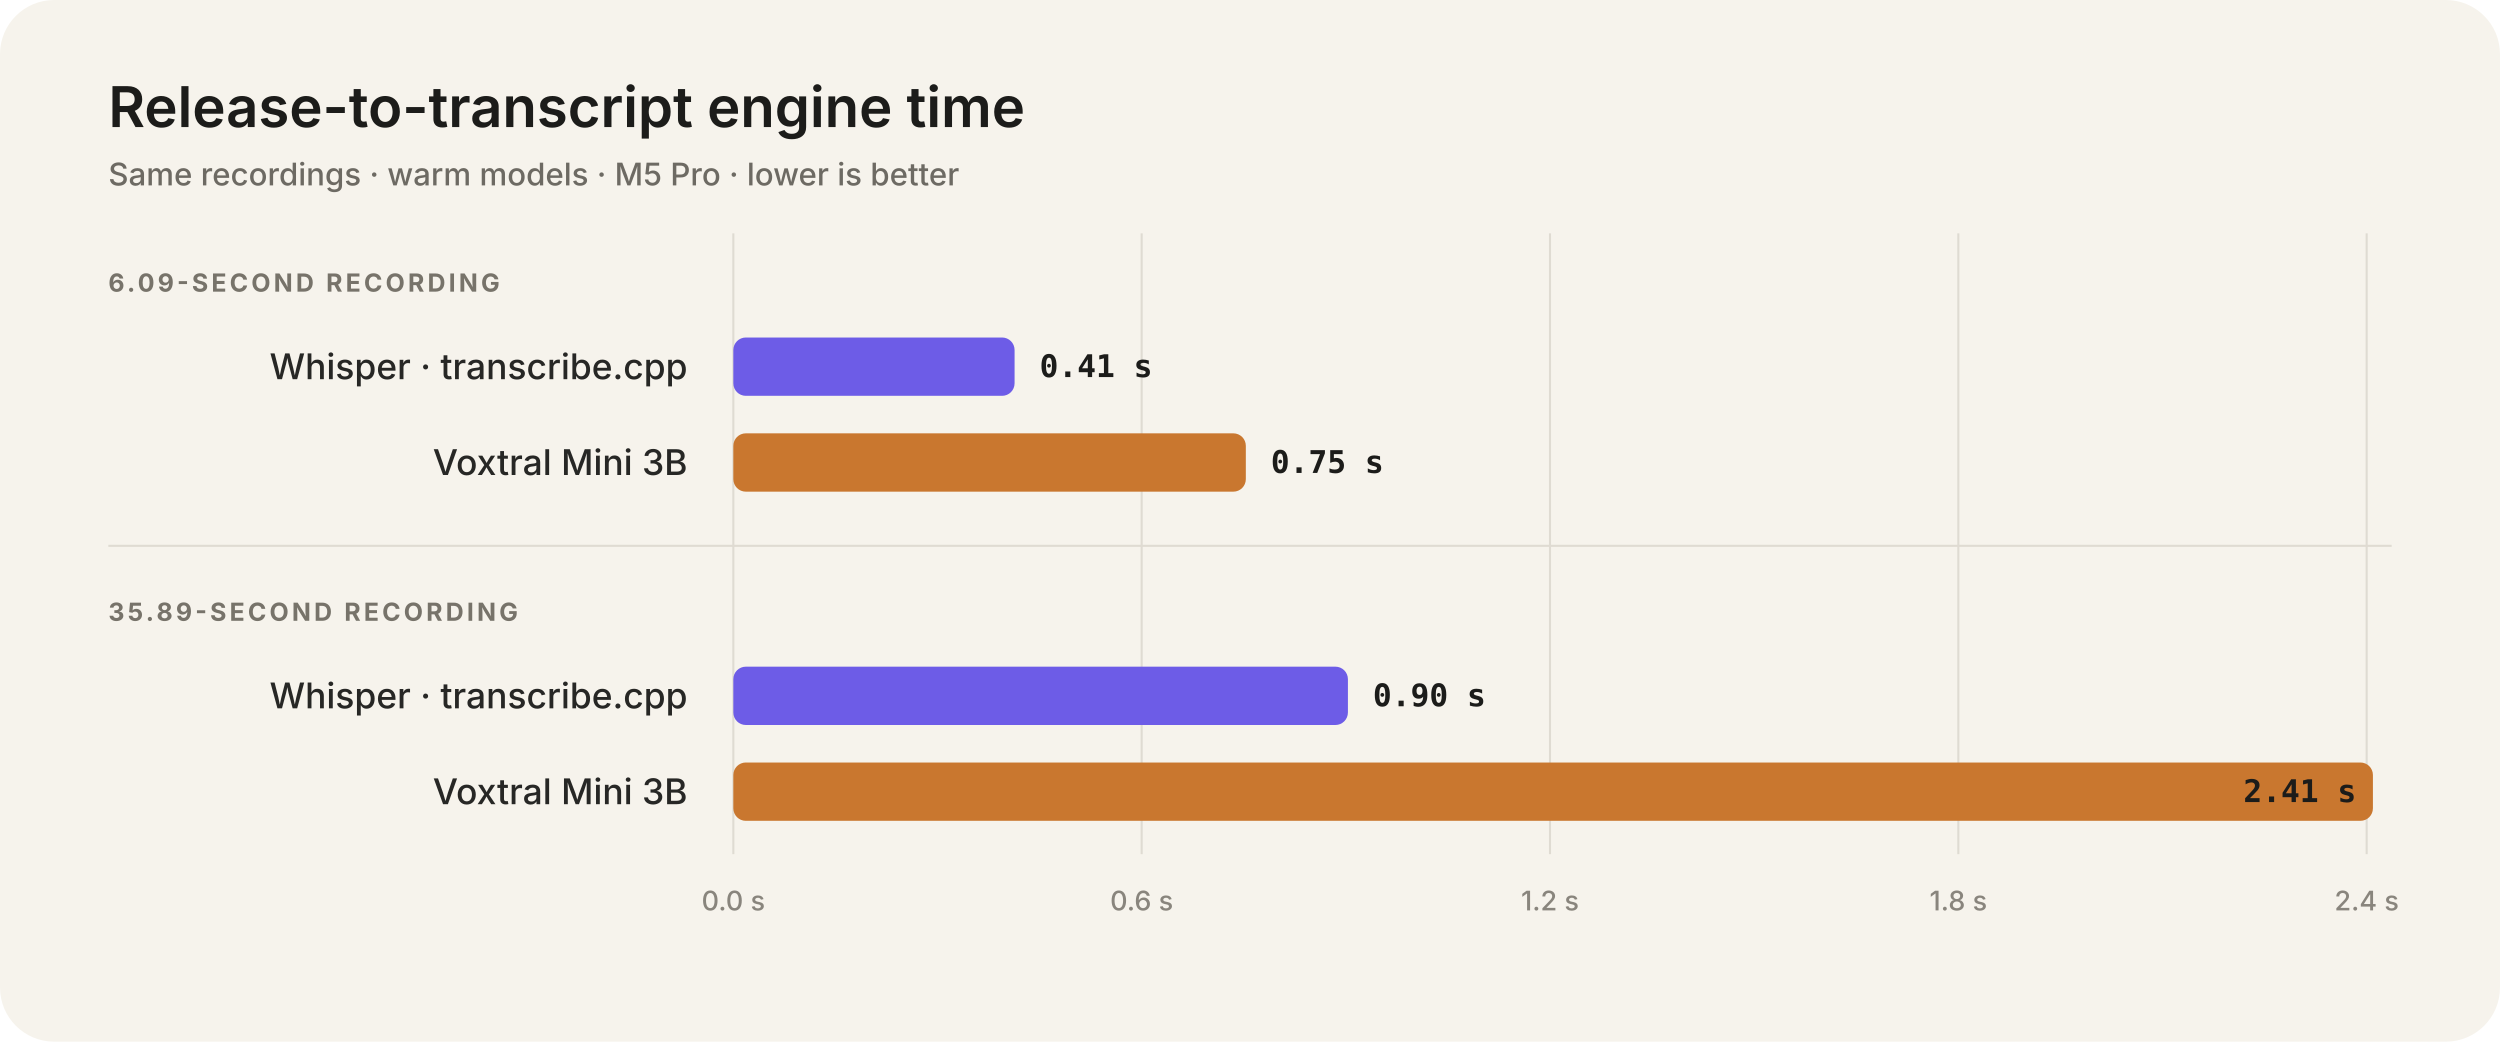
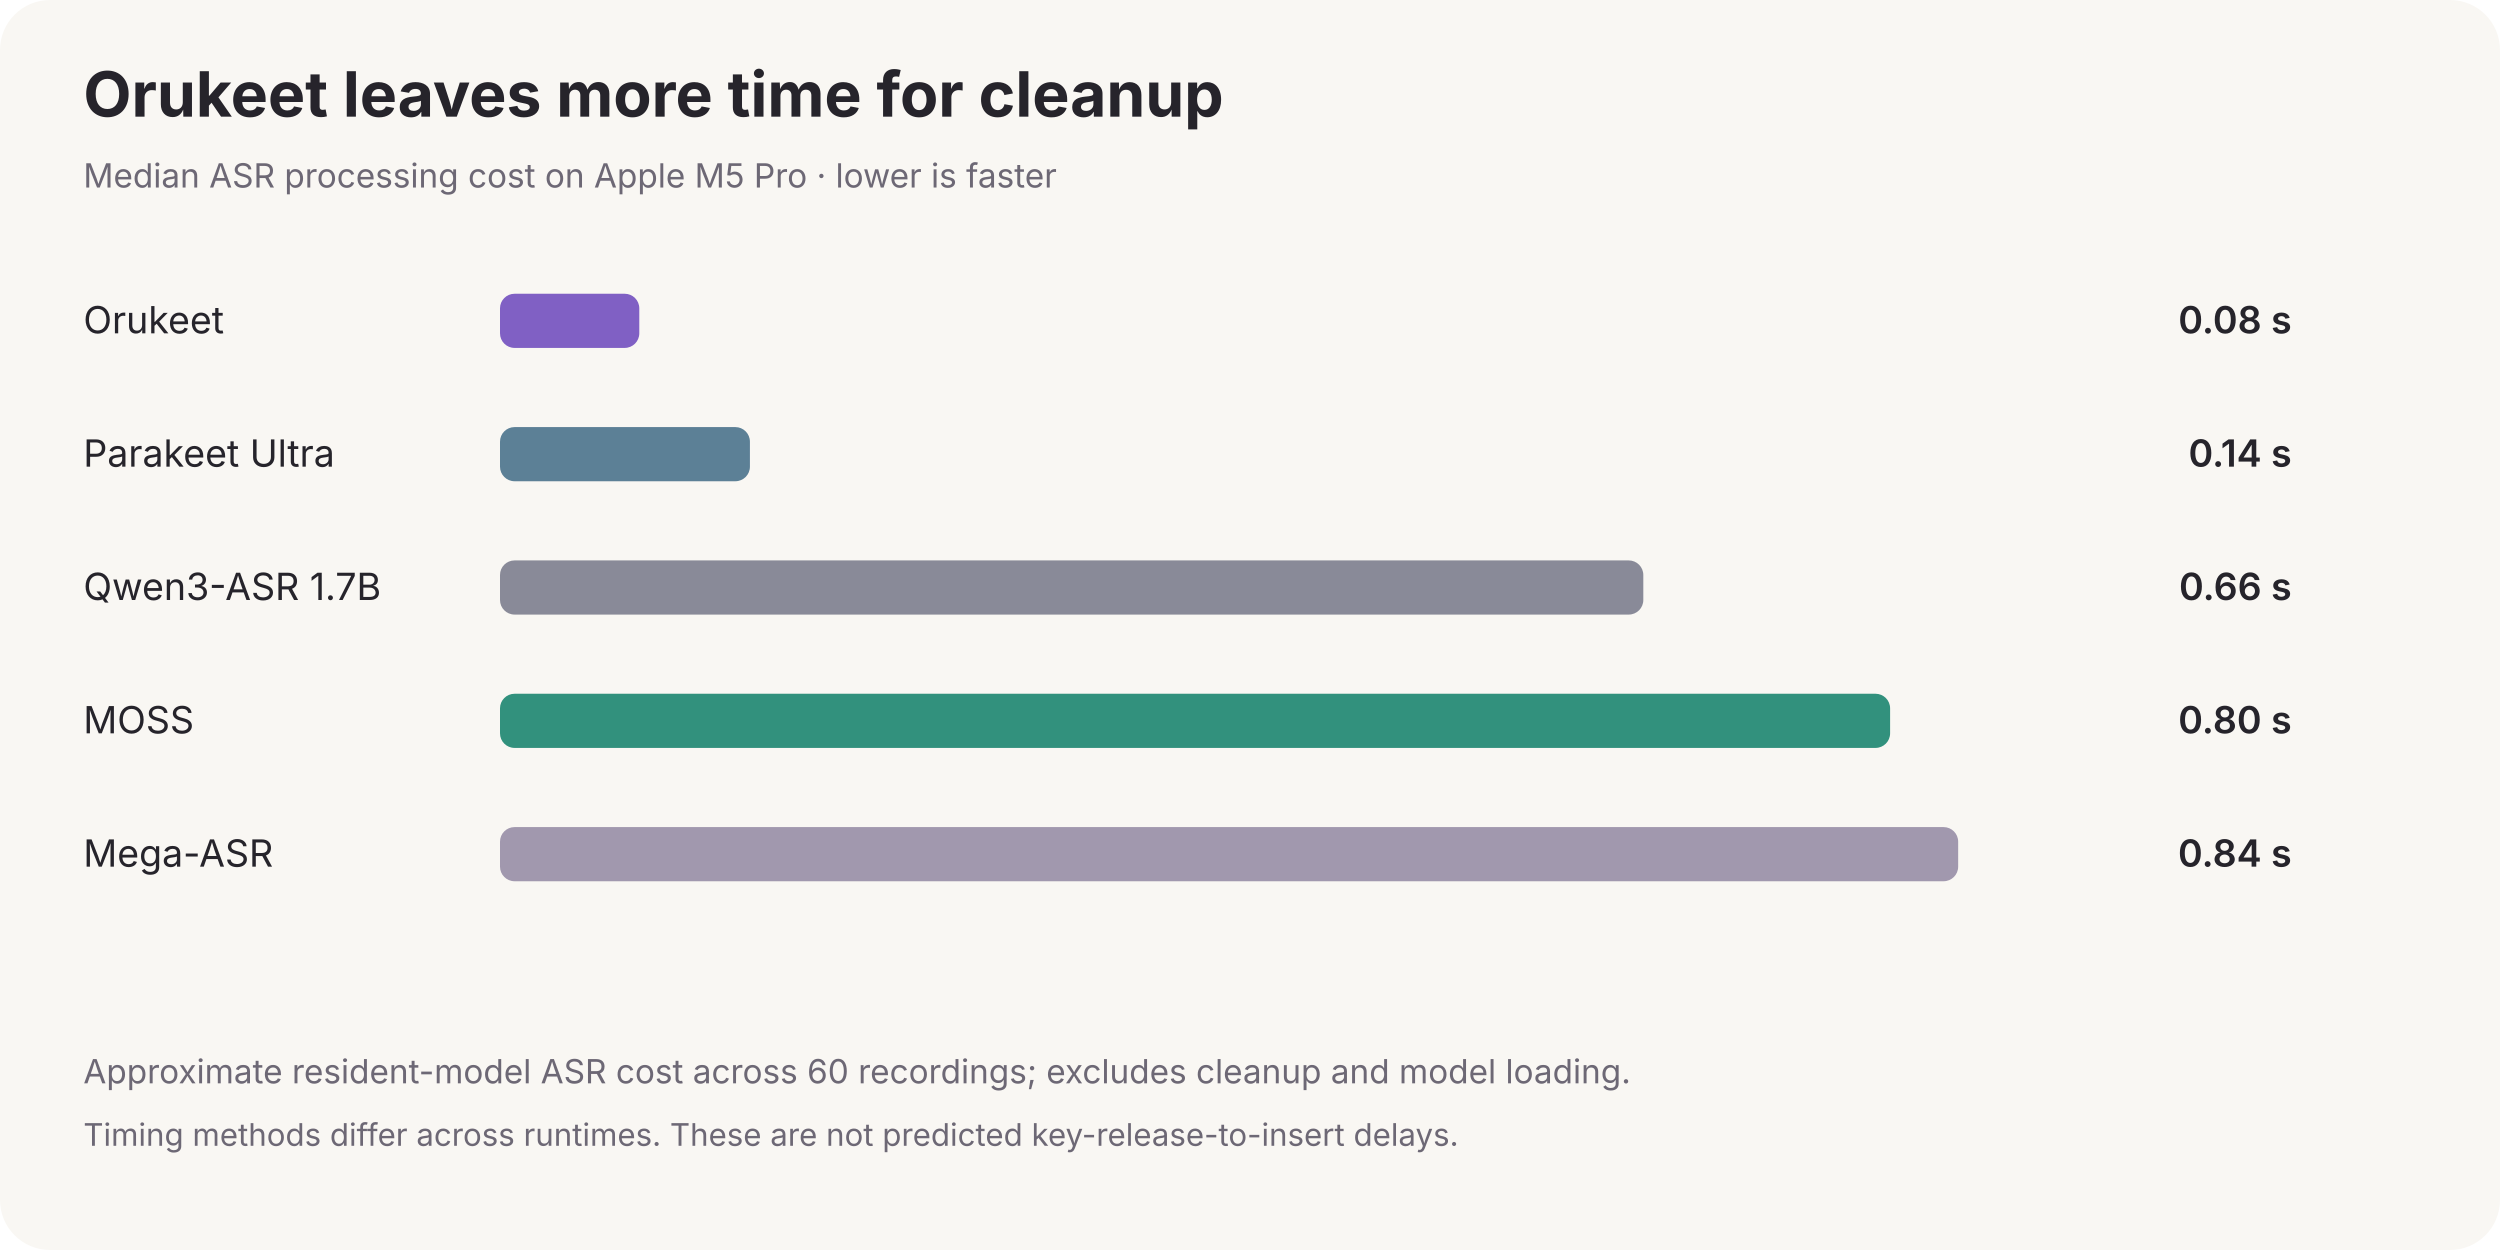
- <svg xmlns="http://www.w3.org/2000/svg" width="1200" height="500" viewBox="0 0 1200 500" role="img" aria-labelledby="title desc">
-   <defs>
-     <style>
-       .h{font:600 27px -apple-system,BlinkMacSystemFont,"Segoe UI",sans-serif;fill:#1c1c1a}
-       .sub{font:450 15px -apple-system,BlinkMacSystemFont,"Segoe UI",sans-serif;fill:#6d6a63}
-       .label{font:550 17px -apple-system,BlinkMacSystemFont,"Segoe UI",sans-serif;fill:#272725}
-       .value{font:600 15px ui-monospace,SFMono-Regular,Menlo,monospace;fill:#1c1c1a}
-       .tick{font:450 13px -apple-system,BlinkMacSystemFont,"Segoe UI",sans-serif;fill:#89857d}
-       .grid{stroke:#dfdbd2;stroke-width:1}
-       .group{font:650 12px -apple-system,BlinkMacSystemFont,"Segoe UI",sans-serif;letter-spacing:1.5px;fill:#77736a}
-     </style>
-   </defs>
-   <rect width="1200" height="500" rx="26" fill="#f6f3ec" />
-   <text x="52" y="61" class="h">Release-to-transcript engine time</text>
-   <text x="52" y="89" class="sub">Same recordings · warm models · M5 Pro · lower is better</text>
-   <line x1="352" y1="112" x2="352" y2="410" class="grid" />
-   <line x1="548" y1="112" x2="548" y2="410" class="grid" />
-   <line x1="744" y1="112" x2="744" y2="410" class="grid" />
-   <line x1="940" y1="112" x2="940" y2="410" class="grid" />
-   <line x1="1136" y1="112" x2="1136" y2="410" class="grid" />
-   <text x="352" y="437" text-anchor="middle" class="tick">0.0 s</text>
-   <text x="548" y="437" text-anchor="middle" class="tick">0.6 s</text>
-   <text x="744" y="437" text-anchor="middle" class="tick">1.2 s</text>
-   <text x="940" y="437" text-anchor="middle" class="tick">1.8 s</text>
-   <text x="1136" y="437" text-anchor="middle" class="tick">2.4 s</text>
-   <text x="52" y="140" class="group">6.09-SECOND RECORDING</text>
-   <text x="330" y="182" text-anchor="end" class="label">Whisper · transcribe.cpp</text>
-   <rect x="352" y="162" width="135" height="28" rx="6" fill="#6d5ce7" />
-   <text x="499" y="181" class="value">0.41 s</text>
-   <text x="330" y="228" text-anchor="end" class="label">Voxtral Mini 3B</text>
-   <rect x="352" y="208" width="246" height="28" rx="6" fill="#c9772f" />
-   <text x="610" y="227" class="value">0.75 s</text>
-   <line x1="52" y1="262" x2="1148" y2="262" class="grid" />
-   <text x="52" y="298" class="group">35.89-SECOND RECORDING</text>
-   <text x="330" y="340" text-anchor="end" class="label">Whisper · transcribe.cpp</text>
-   <rect x="352" y="320" width="295" height="28" rx="6" fill="#6d5ce7" />
-   <text x="659" y="339" class="value">0.90 s</text>
-   <text x="330" y="386" text-anchor="end" class="label">Voxtral Mini 3B</text>
-   <rect x="352" y="366" width="787" height="28" rx="6" fill="#c9772f" />
-   <text x="1131" y="385" text-anchor="end" class="value" fill="#fffefa">2.41 s</text>
+ <svg xmlns="http://www.w3.org/2000/svg" width="1200" height="600" viewBox="0 0 1200 600" role="img" aria-labelledby="title desc">
+   <style>text{font-family:system-ui,-apple-system,BlinkMacSystemFont,Segoe UI,sans-serif;font-variant-numeric:tabular-nums}</style>
+   <rect width="1200" height="600" rx="24" fill="#f9f7f3" />
+   <text x="40" y="56" font-size="30" fill="#26242b" font-weight="650" text-anchor="start">Orukeet leaves more time for cleanup</text>
+   <text x="40" y="90" font-size="16" fill="#6d6875" font-weight="400" text-anchor="start">Median ASR processing cost on Apple M5 Pro · lower is faster</text>
+   <text x="40" y="160" font-size="18" fill="#26242b" font-weight="400" text-anchor="start">Orukeet</text>
+   <rect x="240" y="141" width="66.86" height="26" rx="7" fill="#8060c4" />
+   <text x="1100" y="160" font-size="18" fill="#26242b" font-weight="600" text-anchor="end">0.08 s</text>
+   <text x="40" y="224" font-size="18" fill="#26242b" font-weight="400" text-anchor="start">Parakeet Ultra</text>
+   <rect x="240" y="205" width="119.96" height="26" rx="7" fill="#5c8096" />
+   <text x="1100" y="224" font-size="18" fill="#26242b" font-weight="600" text-anchor="end">0.14 s</text>
+   <text x="40" y="288" font-size="18" fill="#26242b" font-weight="400" text-anchor="start">Qwen3-ASR 1.7B</text>
+   <rect x="240" y="269" width="548.79" height="26" rx="7" fill="#898a98" />
+   <text x="1100" y="288" font-size="18" fill="#26242b" font-weight="600" text-anchor="end">0.66 s</text>
+   <text x="40" y="352" font-size="18" fill="#26242b" font-weight="400" text-anchor="start">MOSS</text>
+   <rect x="240" y="333" width="667.25" height="26" rx="7" fill="#32917d" />
+   <text x="1100" y="352" font-size="18" fill="#26242b" font-weight="600" text-anchor="end">0.80 s</text>
+   <text x="40" y="416" font-size="18" fill="#26242b" font-weight="400" text-anchor="start">Mega-ASR</text>
+   <rect x="240" y="397" width="699.92" height="26" rx="7" fill="#a198ae" />
+   <text x="1100" y="416" font-size="18" fill="#26242b" font-weight="600" text-anchor="end">0.84 s</text>
+   <text x="40" y="520" font-size="16" fill="#6d6875" font-weight="400" text-anchor="start">Approximate resident-model ASR cost across 60 recordings; excludes cleanup and model loading.</text>
+   <text x="40" y="550" font-size="15" fill="#6d6875" font-weight="400" text-anchor="start">Timing methods differ across runtimes. These are not predicted key-release-to-insert delays.</text>
</svg>
